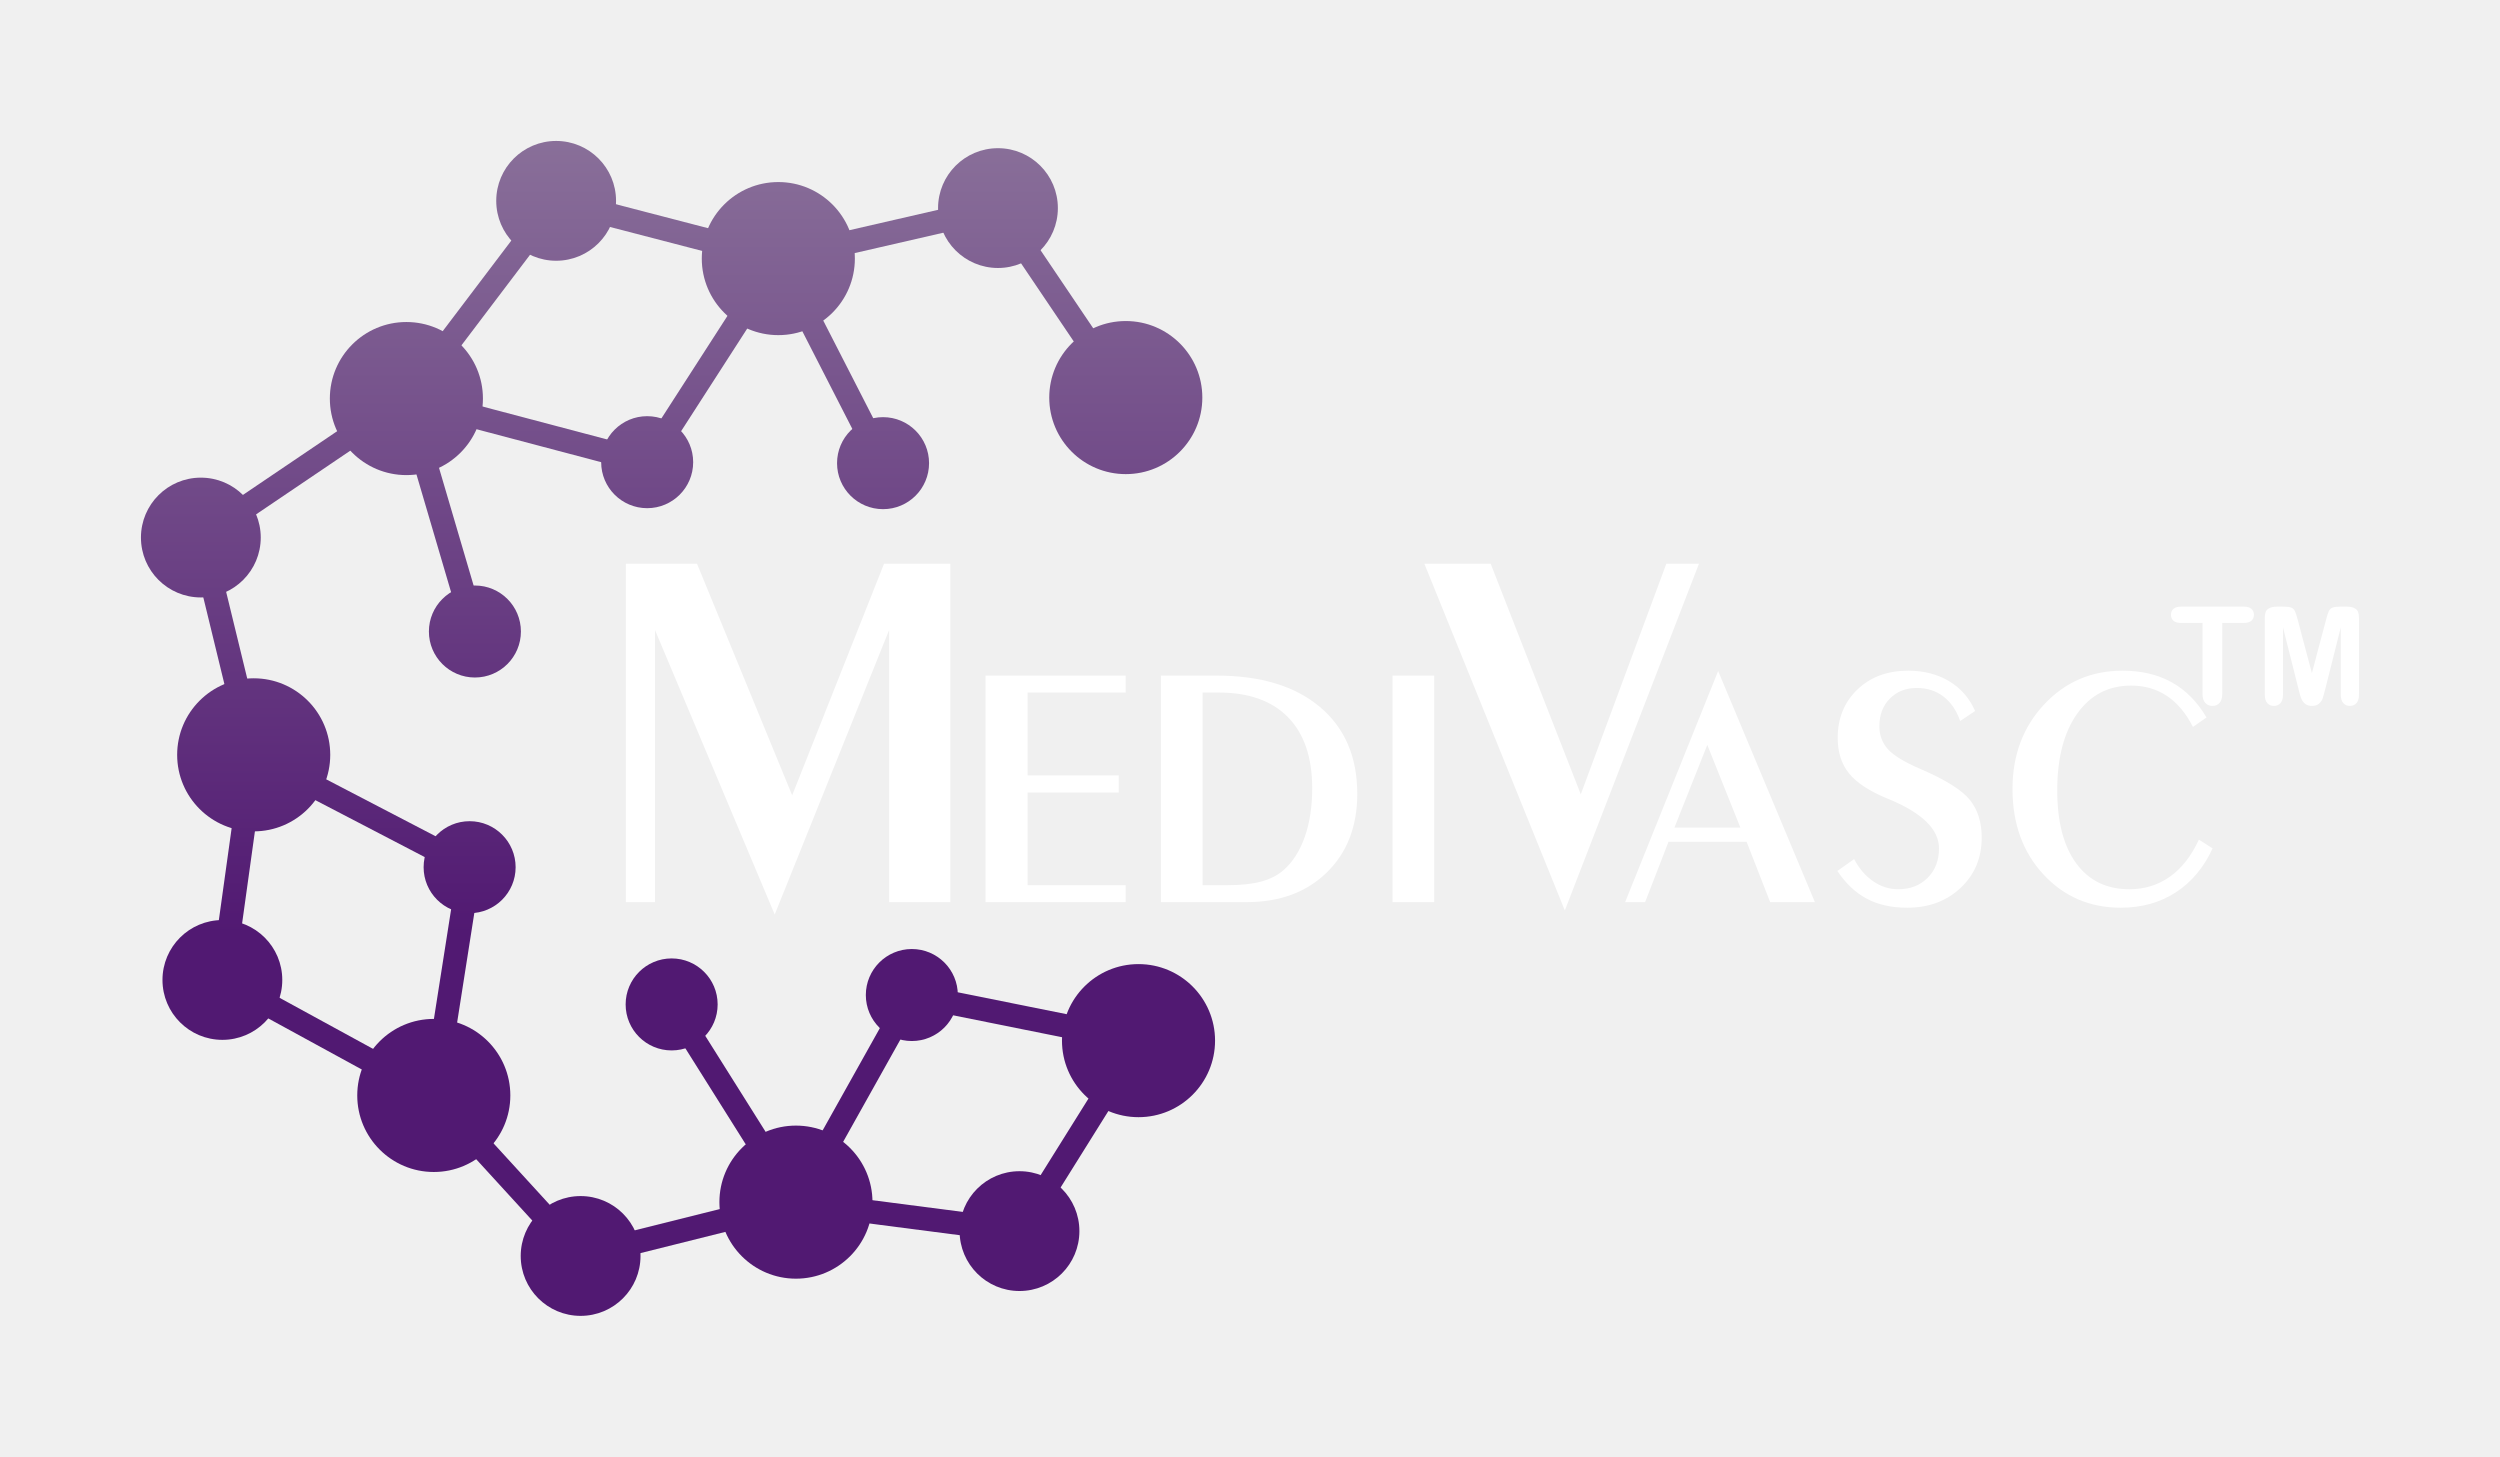
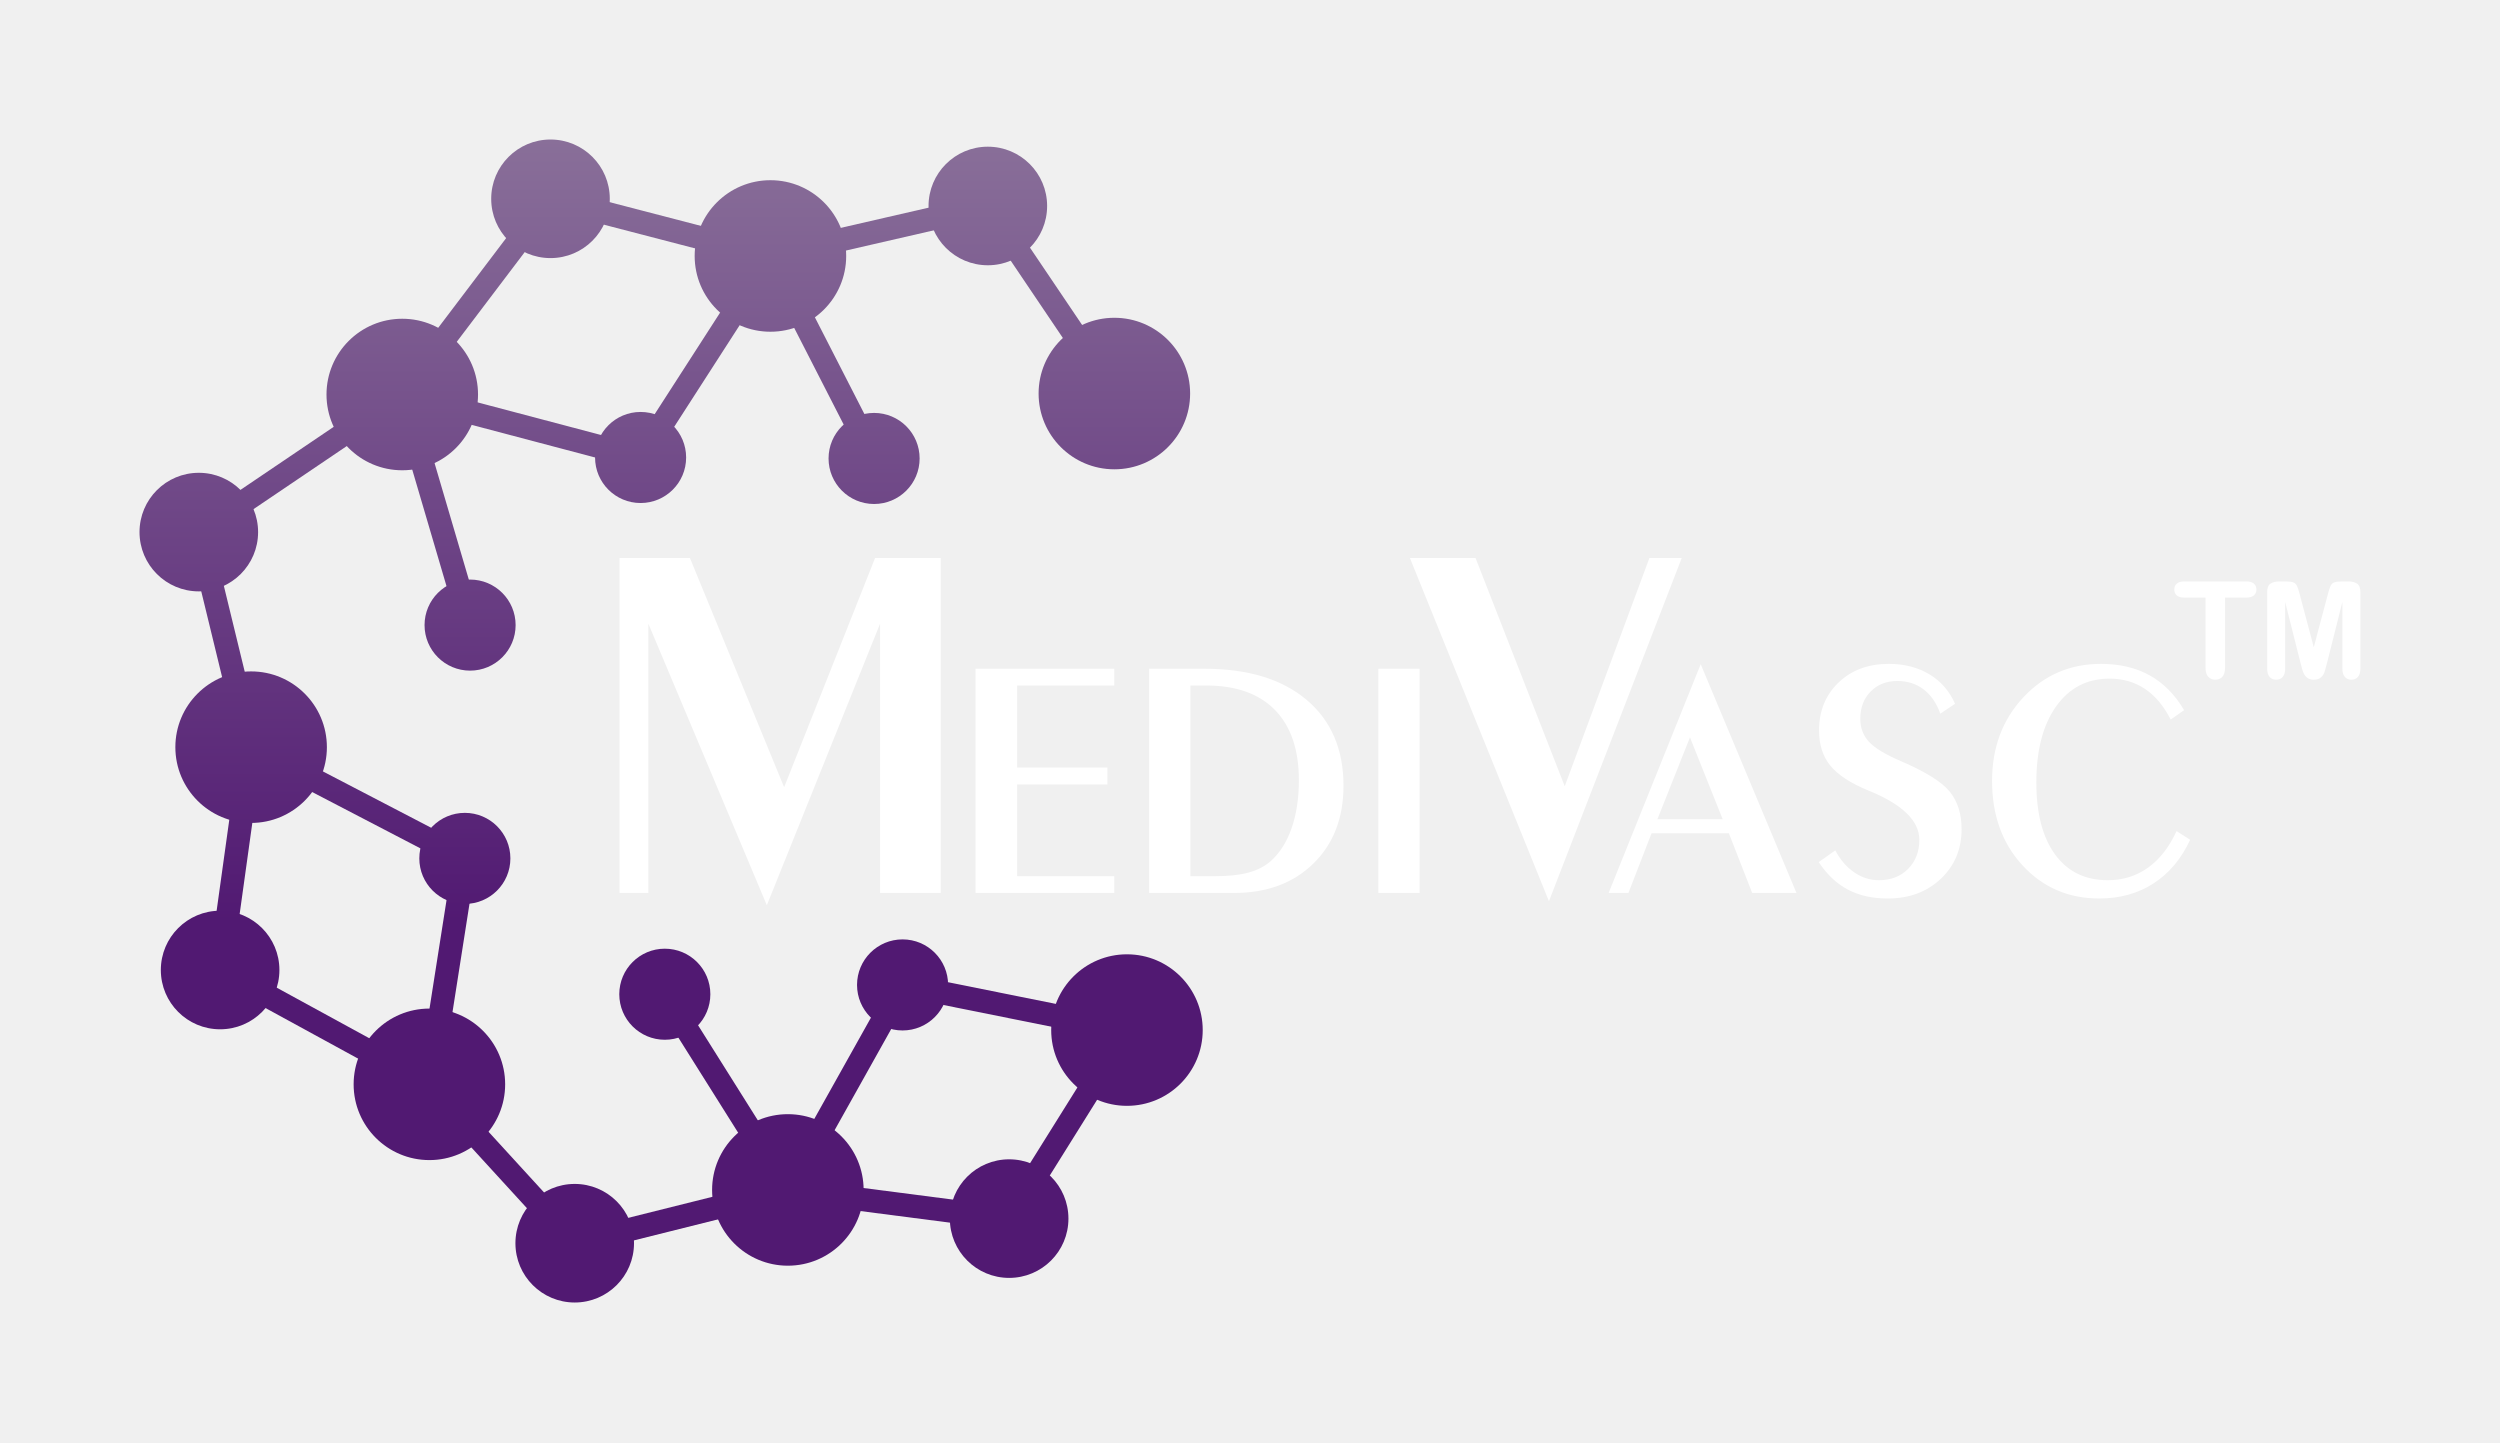
- <svg xmlns="http://www.w3.org/2000/svg" viewBox="-70.1 -69.6 1277.1 744.2">
+ <svg xmlns="http://www.w3.org/2000/svg" viewBox="-70.1 -69.6 1290.2 744.2">
  <defs>
    <linearGradient id="mv" gradientUnits="userSpaceOnUse" x1="0" y1="2.4" x2="0" y2="407.5">
      <stop offset="0" stop-color="#896F99" />
      <stop offset="1" stop-color="#511972" />
    </linearGradient>
  </defs>
  <g stroke="url(#mv)" stroke-width="12.0">
    <line x1="214.0" y1="33.0" x2="327.5" y2="62.5" />
    <line x1="214.0" y1="33.0" x2="137.5" y2="134.0" />
    <line x1="439.7" y1="36.7" x2="327.5" y2="62.5" />
    <line x1="439.7" y1="36.7" x2="505.0" y2="133.5" />
    <line x1="327.5" y1="62.5" x2="260.5" y2="166.5" />
    <line x1="327.5" y1="62.5" x2="381.0" y2="167.0" />
    <line x1="137.5" y1="134.0" x2="260.5" y2="166.5" />
    <line x1="137.5" y1="134.0" x2="32.5" y2="205.0" />
    <line x1="137.5" y1="134.0" x2="172.5" y2="253.0" />
    <line x1="32.5" y1="205.0" x2="59.5" y2="316.0" />
    <line x1="59.5" y1="316.0" x2="169.8" y2="373.4" />
    <line x1="59.5" y1="316.0" x2="43.5" y2="431.0" />
    <line x1="169.8" y1="373.4" x2="151.5" y2="490.0" />
    <line x1="43.5" y1="431.0" x2="151.5" y2="490.0" />
    <line x1="273.0" y1="443.5" x2="336.5" y2="544.5" />
    <line x1="395.7" y1="438.7" x2="511.5" y2="462.0" />
    <line x1="395.7" y1="438.7" x2="336.5" y2="544.5" />
    <line x1="511.5" y1="462.0" x2="450.7" y2="559.3" />
    <line x1="151.5" y1="490.0" x2="226.5" y2="572.0" />
    <line x1="336.5" y1="544.5" x2="450.7" y2="559.3" />
    <line x1="336.5" y1="544.5" x2="226.5" y2="572.0" />
  </g>
  <g fill="url(#mv)">
    <circle cx="214.0" cy="33.0" r="30.6" />
    <circle cx="439.7" cy="36.7" r="30.6" />
    <circle cx="327.5" cy="62.5" r="39.1" />
    <circle cx="137.5" cy="134.0" r="39.1" />
    <circle cx="505.0" cy="133.5" r="39.1" />
    <circle cx="260.5" cy="166.5" r="23.5" />
    <circle cx="381.0" cy="167.0" r="23.5" />
    <circle cx="32.5" cy="205.0" r="30.6" />
    <circle cx="172.5" cy="253.0" r="23.5" />
    <circle cx="59.5" cy="316.0" r="39.1" />
    <circle cx="169.8" cy="373.4" r="23.5" />
    <circle cx="43.5" cy="431.0" r="30.6" />
    <circle cx="273.0" cy="443.5" r="23.5" />
    <circle cx="395.7" cy="438.7" r="23.5" />
    <circle cx="511.5" cy="462.0" r="39.1" />
    <circle cx="151.5" cy="490.0" r="39.1" />
    <circle cx="336.5" cy="544.5" r="39.1" />
    <circle cx="450.7" cy="559.3" r="30.6" />
    <circle cx="226.5" cy="572.0" r="30.6" />
  </g>
  <g fill="#FFFFFF">
    <g transform="translate(227.91,391.24) scale(0.12929,-0.12929)">
      <path d="M168 0V1337H449L825 422L1188 1337H1450V0H1208V1075L756 -49L283 1075V0Z" />
    </g>
    <g transform="translate(418.48,391.24) scale(0.08655,-0.08655)">
      <path d="M172 0V1337H999V1237H420V748H958V647H420V100H999V0Z" />
    </g>
    <g transform="translate(508.05,391.24) scale(0.08655,-0.08655)">
      <path d="M418 1237V100H565Q686 100 764.5 121.5Q843 143 895 188Q977 260 1021.0 384.5Q1065 509 1065 672Q1065 945 922.5 1091.0Q780 1237 512 1237ZM172 0V1337H500Q891 1337 1111.0 1151.5Q1331 966 1331 639Q1331 351 1151.5 175.5Q972 0 678 0Z" />
    </g>
    <g transform="translate(625.84,391.24) scale(0.08655,-0.08655)">
      <path d="M424 0H178V1337H424Z" />
    </g>
    <g transform="translate(660.11,391.24) scale(0.12929,-0.12929)">
      <path d="M535 -33 -20 1337H242L598 426L936 1337H1065Z" />
    </g>
    <g transform="translate(761.12,391.24) scale(0.08655,-0.08655)">
      <path d="M279 440H668L473 928ZM-12 0 537 1364 1108 0H844L705 356H244L106 0Z" />
    </g>
    <g transform="translate(859.84,391.24) scale(0.08655,-0.08655)">
      <path d="M199 254Q243 170 311.5 123.0Q380 76 459 76Q566 76 633.0 143.5Q700 211 700 317Q700 486 401 609L398 610Q237 676 169.5 759.0Q102 842 102 969Q102 1143 218.0 1254.5Q334 1366 518 1366Q656 1366 759.5 1304.0Q863 1242 913 1128L825 1069Q792 1163 726.0 1213.5Q660 1264 569 1264Q472 1264 410.0 1201.5Q348 1139 348 1038Q348 958 399.0 902.0Q450 846 590 786Q811 691 881.5 604.0Q952 517 952 381Q952 201 827.5 84.0Q703 -33 512 -33Q374 -33 274.0 20.0Q174 73 100 184Z" />
    </g>
    <g transform="translate(951.39,391.24) scale(0.08655,-0.08655)">
      <path d="M1257 317Q1179 148 1039.5 57.5Q900 -33 715 -33Q440 -33 258.0 164.0Q76 361 76 668Q76 967 262.5 1166.5Q449 1366 725 1366Q893 1366 1016.5 1297.0Q1140 1228 1221 1090L1141 1034Q1079 1156 987.5 1217.0Q896 1278 776 1278Q575 1278 457.5 1112.0Q340 946 340 659Q340 382 452.0 229.0Q564 76 766 76Q901 76 1005.5 150.5Q1110 225 1176 369Z" />
    </g>
  </g>
  <g fill="#FFFFFF">
-     <g transform="translate(1038.30,290.16) scale(0.03402,-0.03402)">
+     <g transform="translate(1051.39,280.34) scale(0.03402,-0.03402)">
      <path d="M1112 1221H788V156Q788 64 747.0 19.5Q706 -25 641 -25Q575 -25 533.5 20.0Q492 65 492 156V1221H168Q92 1221 55.0 1254.5Q18 1288 18 1343Q18 1400 56.5 1433.0Q95 1466 168 1466H1112Q1189 1466 1226.5 1432.0Q1264 1398 1264 1343Q1264 1288 1226.0 1254.5Q1188 1221 1112 1221Z" />
    </g>
-     <g transform="translate(1081.85,290.16) scale(0.03402,-0.03402)">
+     <g transform="translate(1094.94,280.34) scale(0.03402,-0.03402)">
      <path d="M655 221 420 1155V143Q420 59 382.5 17.0Q345 -25 283 -25Q223 -25 185.0 16.5Q147 58 147 143V1303Q147 1399 197.0 1432.5Q247 1466 332 1466H424Q507 1466 544.5 1451.0Q582 1436 600.0 1397.0Q618 1358 641 1270L854 467L1067 1270Q1090 1358 1108.0 1397.0Q1126 1436 1163.5 1451.0Q1201 1466 1284 1466H1376Q1461 1466 1511.0 1432.5Q1561 1399 1561 1303V143Q1561 59 1523.5 17.0Q1486 -25 1423 -25Q1364 -25 1326.0 17.0Q1288 59 1288 143V1155L1053 221Q1030 130 1015.5 87.5Q1001 45 962.0 10.0Q923 -25 854 -25Q802 -25 766.0 -2.5Q730 20 710.0 55.0Q690 90 678.5 132.5Q667 175 655 221Z" />
    </g>
  </g>
</svg>
